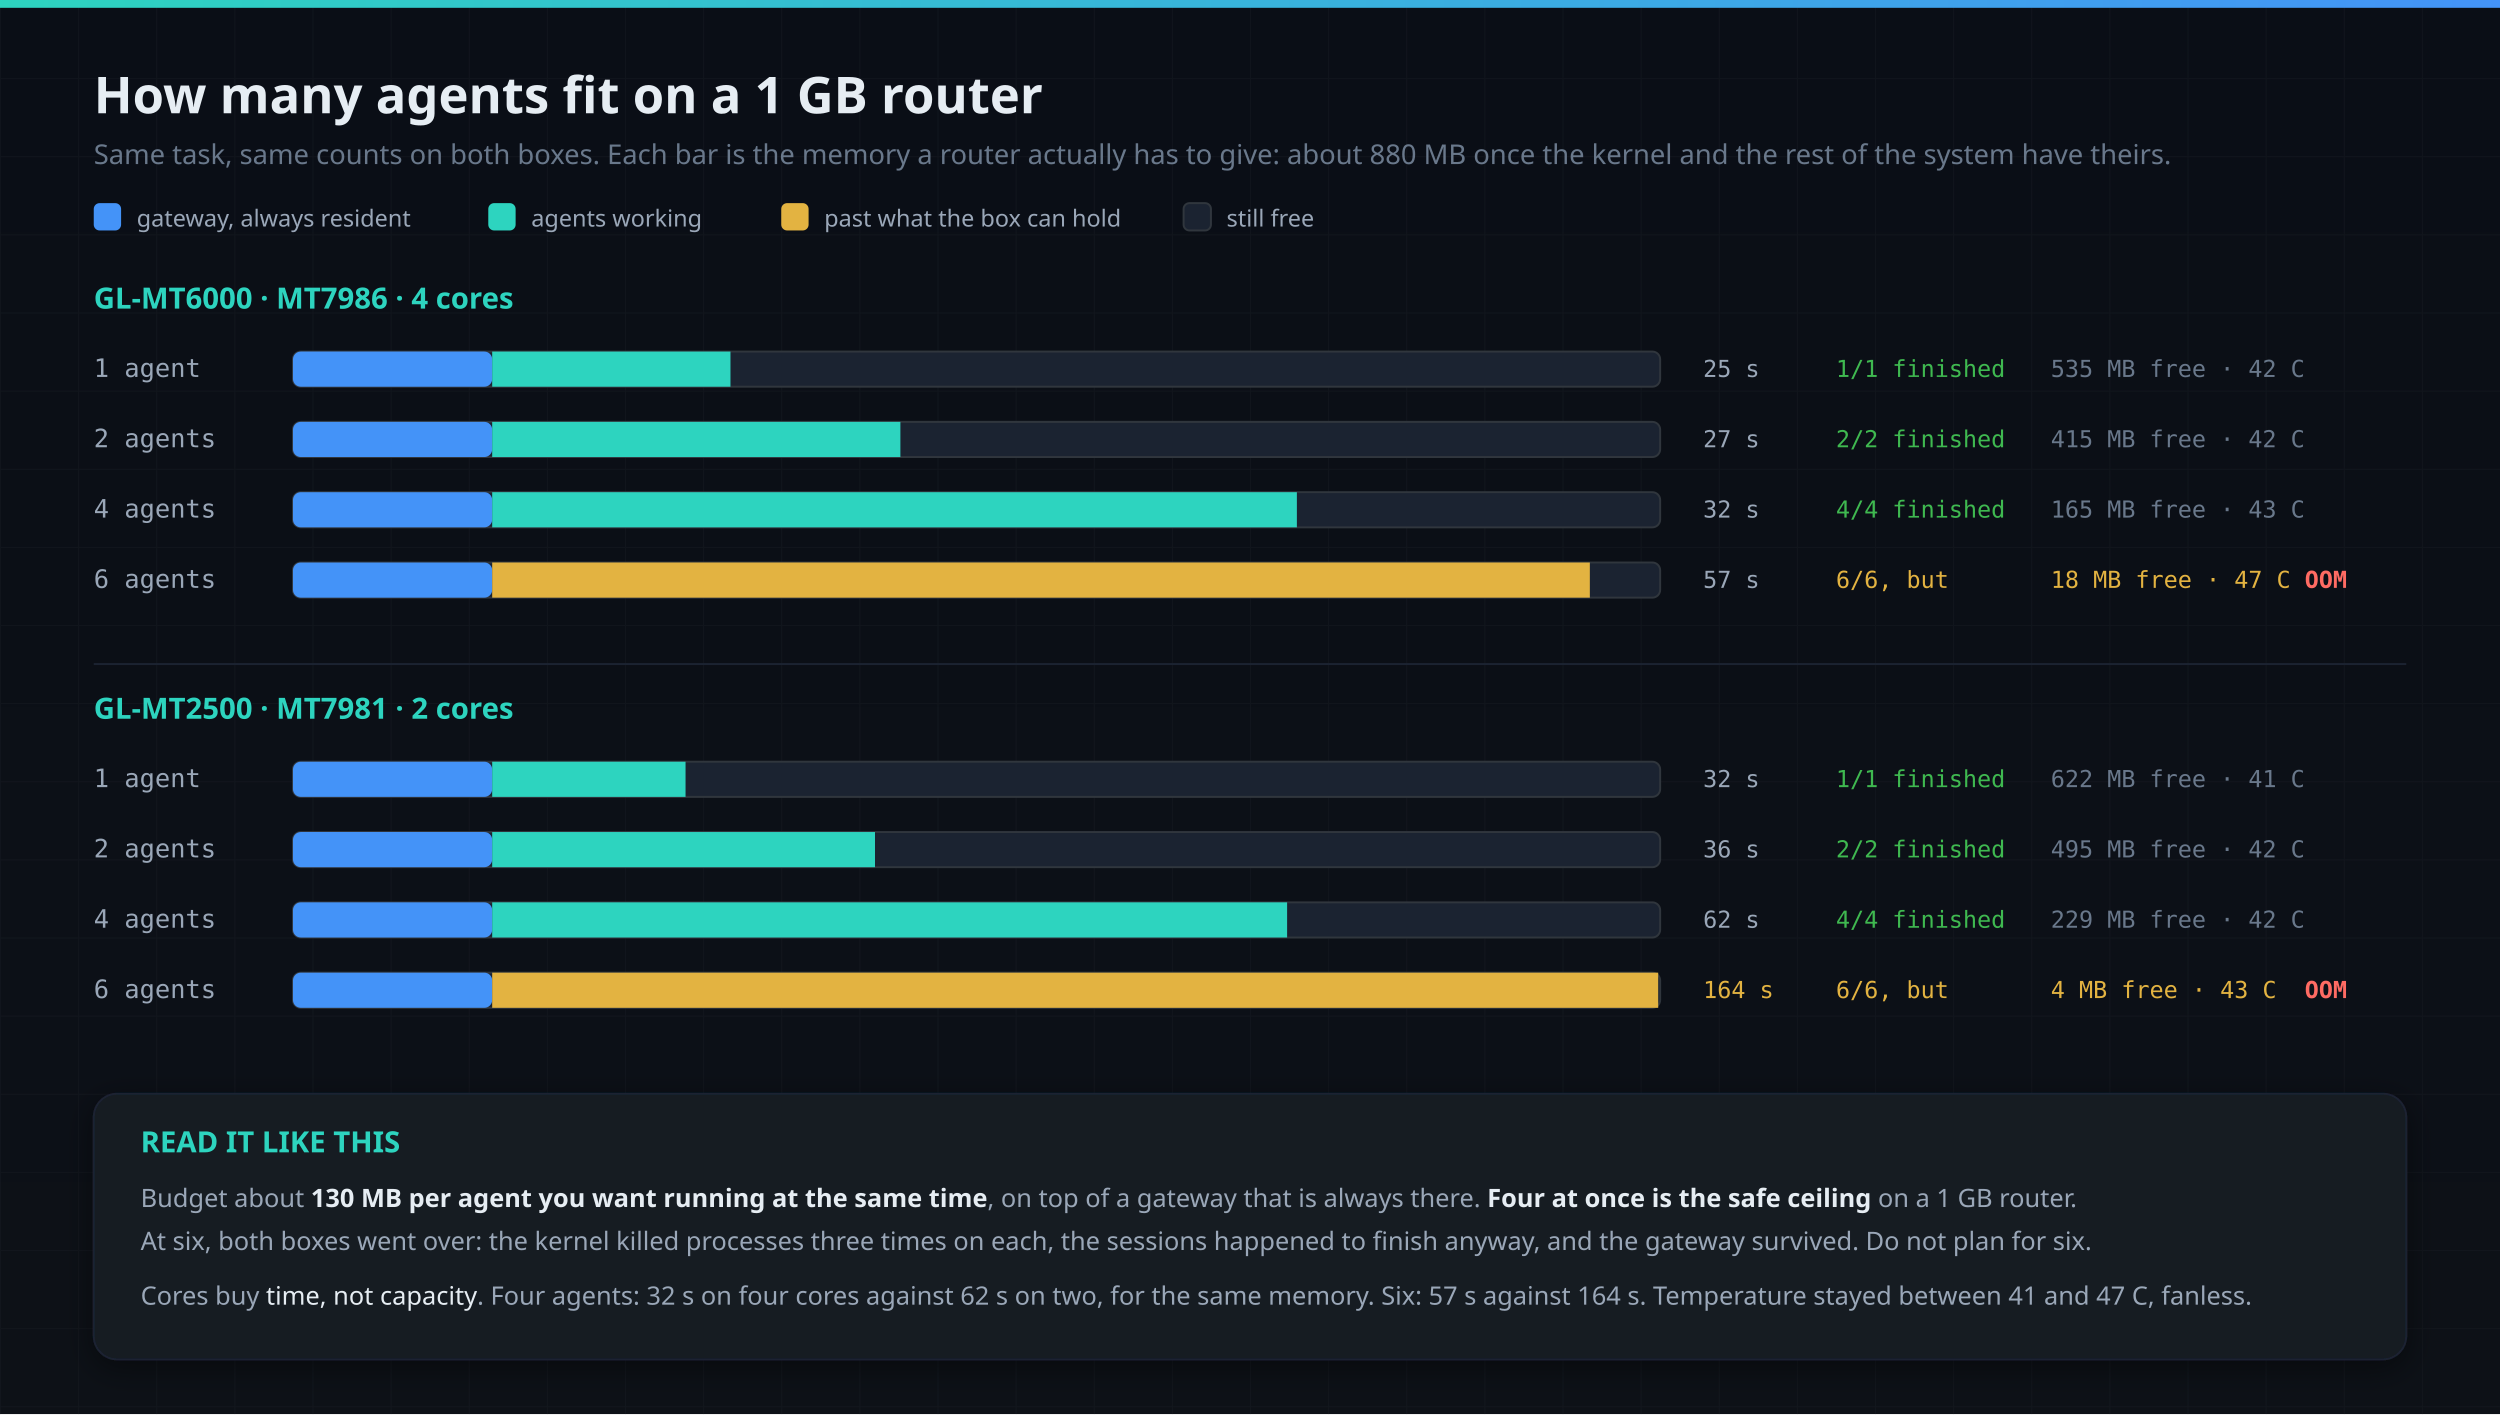
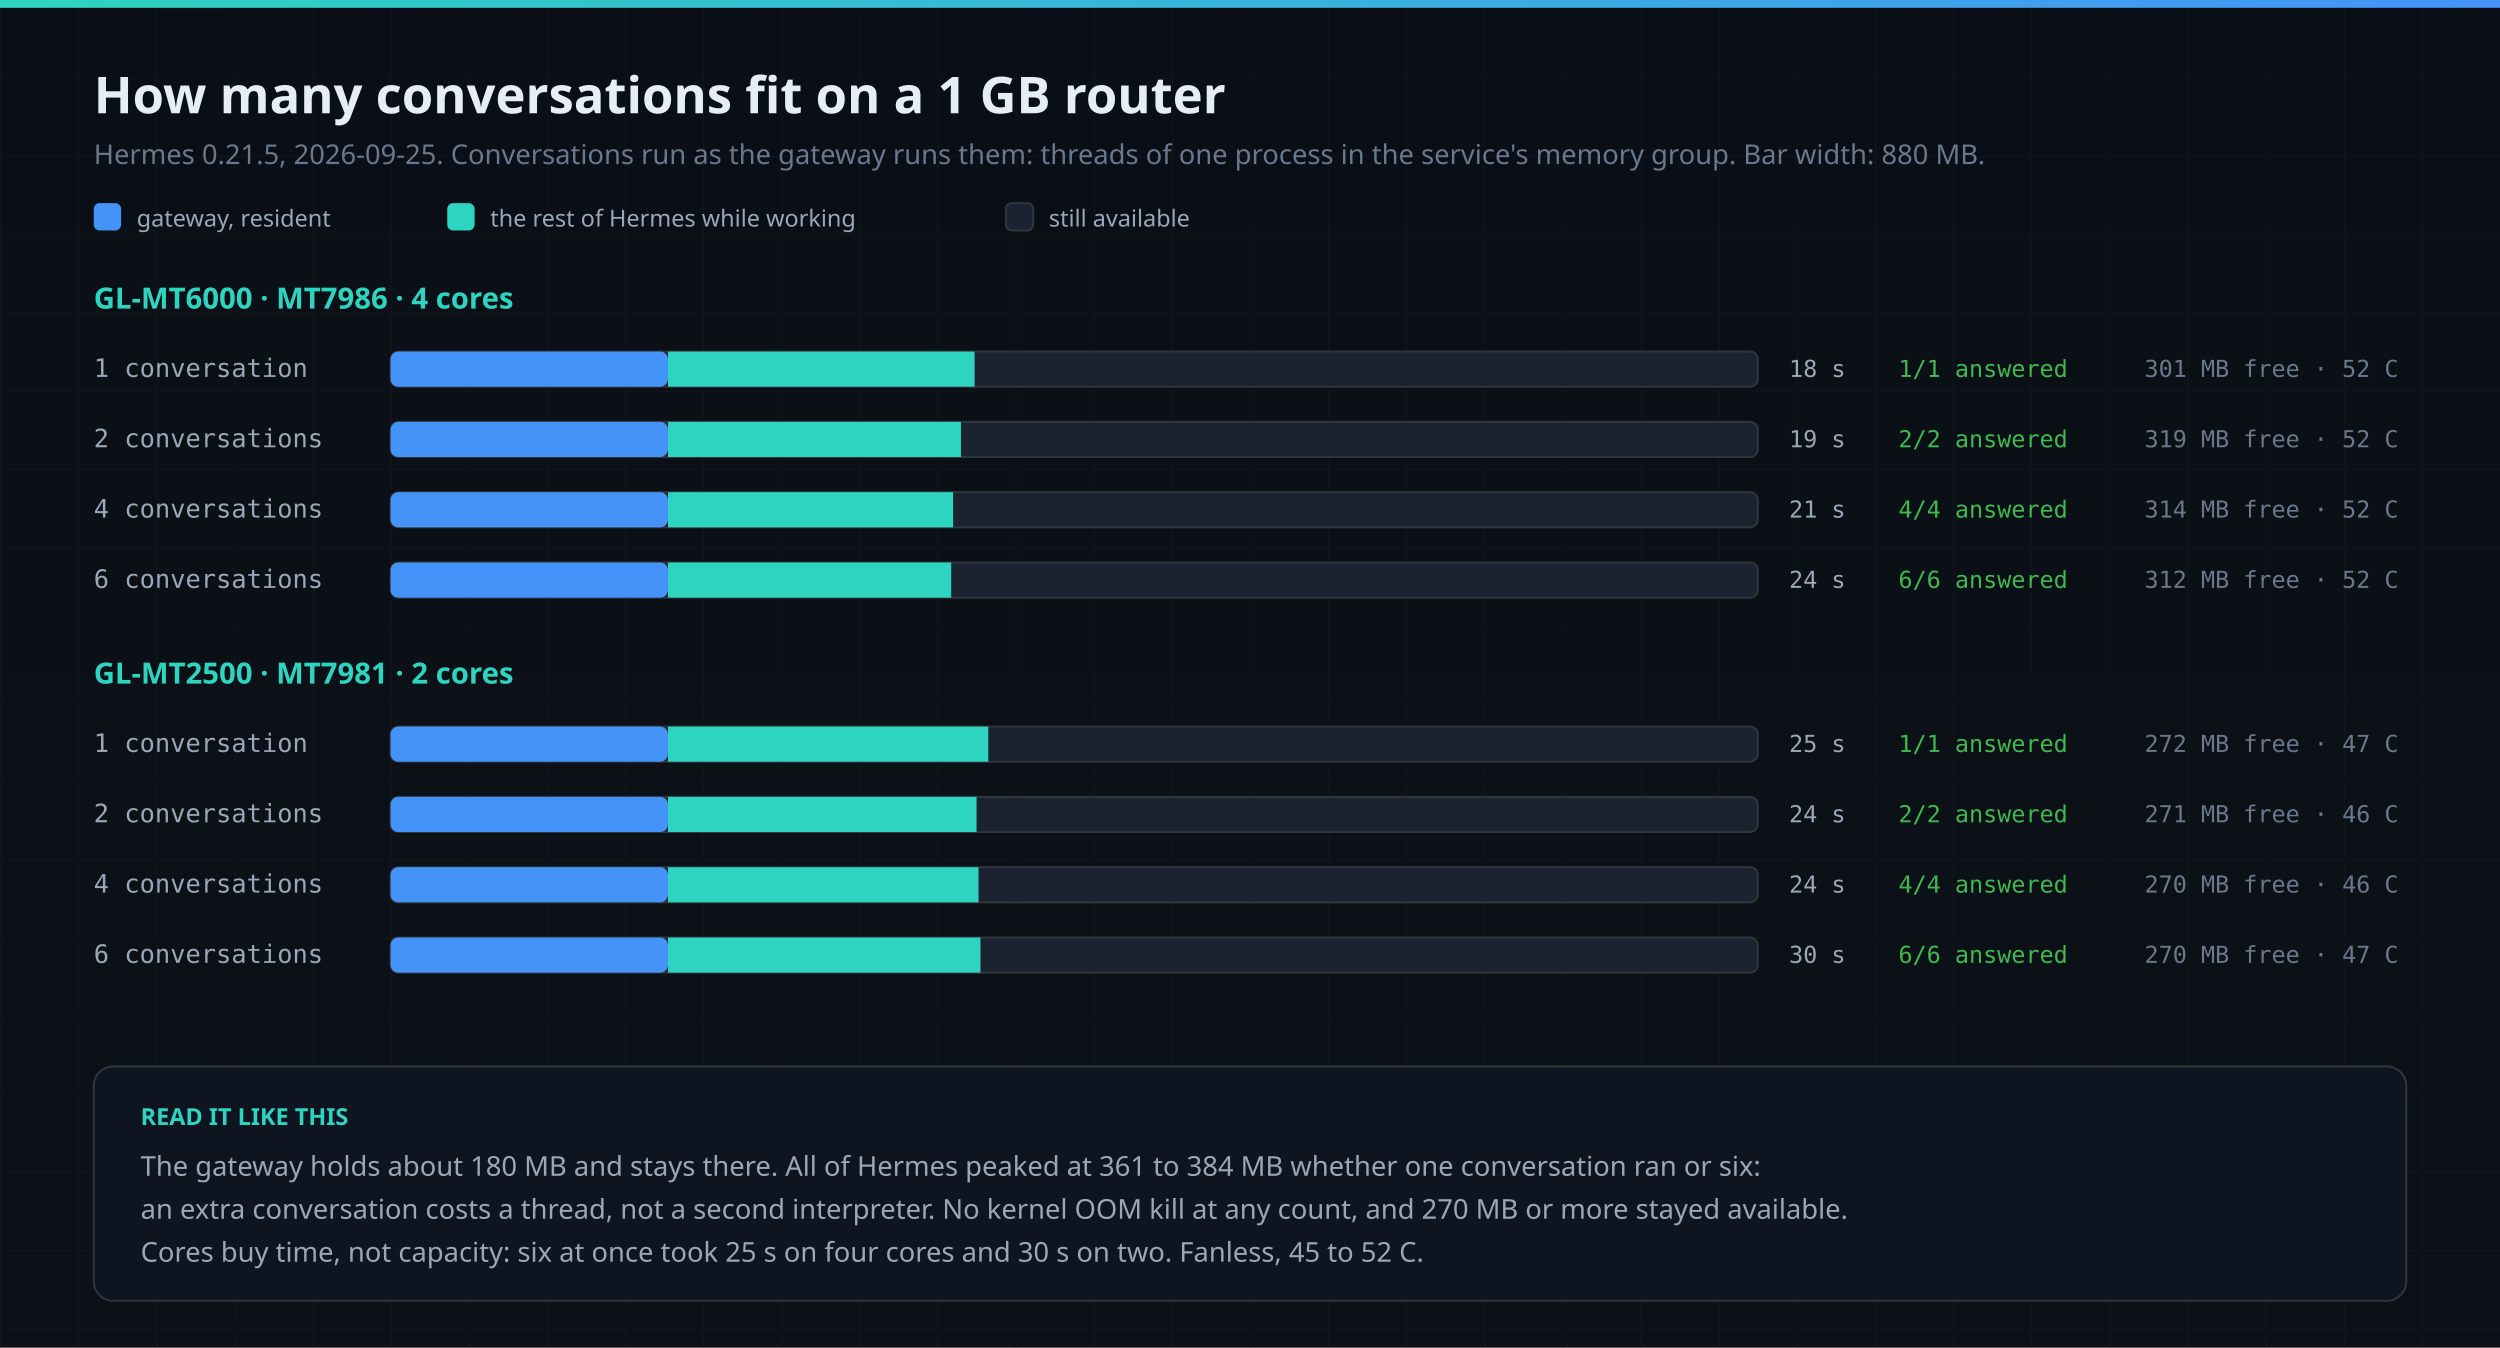
- <svg xmlns="http://www.w3.org/2000/svg" width="1280" height="724" viewBox="0 0 1280 724" role="img" aria-label="How many agents fit on a 1 GB router: one, two, four and six concurrent agents on each of two boxes, with the point where the kernel starts killing processes">
+ <svg xmlns="http://www.w3.org/2000/svg" width="1280" height="690" viewBox="0 0 1280 690" role="img" aria-label="How many conversations fit on a 1 GB router: one, two, four and six at once on each of two boxes, Hermes 0.21.5, no kernel OOM kill at any count">
  <defs>
    <linearGradient id="bg" x1="0" y1="0" x2="0" y2="1">
      <stop offset="0" stop-color="#0a0e16" />
      <stop offset="1" stop-color="#0d1117" />
    </linearGradient>
    <linearGradient id="accent" x1="0" y1="0" x2="1" y2="0">
      <stop offset="0" stop-color="#2dd4bf" />
      <stop offset="1" stop-color="#4493f8" />
    </linearGradient>
    <pattern id="grid" width="40" height="40" patternUnits="userSpaceOnUse">
      <path d="M 40 0 L 0 0 0 40" fill="none" stroke="#161b22" stroke-width="1" />
    </pattern>
-     <filter id="soft" x="-20%" y="-20%" width="140%" height="140%">
-       <feDropShadow dx="0" dy="4" stdDeviation="8" flood-color="#000000" flood-opacity="0.45" />
-     </filter>
  </defs>
-   <rect width="1280" height="724" fill="url(#bg)" />
-   <rect width="1280" height="724" fill="url(#grid)" opacity="0.5" />
+   <rect width="1280" height="690" fill="url(#bg)" />
+   <rect width="1280" height="690" fill="url(#grid)" opacity="0.5" />
  <rect width="1280" height="4" fill="url(#accent)" />
-   <text x="48" y="58" font-family="ui-sans-serif,system-ui,sans-serif" font-size="26" font-weight="600" fill="#e6edf3">How many agents fit on a 1 GB router</text>
-   <text x="48" y="84" font-family="ui-sans-serif,system-ui,sans-serif" font-size="14" fill="#69788b">Same task, same counts on both boxes. Each bar is the memory a router actually has to give: about 880 MB once the kernel and the rest of the system have theirs.</text>
+   <text x="48" y="58" font-family="ui-sans-serif,system-ui,sans-serif" font-size="26" fill="#e6edf3" font-weight="600">How many conversations fit on a 1 GB router</text>
+   <text x="48" y="84" font-family="ui-sans-serif,system-ui,sans-serif" font-size="14" fill="#69788b">Hermes 0.21.5, 2026-09-25. Conversations run as the gateway runs them: threads of one process in the service's memory group. Bar width: 880 MB.</text>
  <rect x="48" y="104" width="14" height="14" rx="3" fill="#4493f8" />
-   <text x="70" y="116" font-family="ui-sans-serif,system-ui,sans-serif" font-size="12" fill="#9aa7b8">gateway, always resident</text>
-   <rect x="250" y="104" width="14" height="14" rx="3" fill="#2dd4bf" />
-   <text x="272" y="116" font-family="ui-sans-serif,system-ui,sans-serif" font-size="12" fill="#9aa7b8">agents working</text>
-   <rect x="400" y="104" width="14" height="14" rx="3" fill="#e3b341" />
-   <text x="422" y="116" font-family="ui-sans-serif,system-ui,sans-serif" font-size="12" fill="#9aa7b8">past what the box can hold</text>
-   <rect x="606" y="104" width="14" height="14" rx="3" fill="#1b2331" stroke="#30363d" />
-   <text x="628" y="116" font-family="ui-sans-serif,system-ui,sans-serif" font-size="12" fill="#9aa7b8">still free</text>
-   <g font-family="ui-monospace,SFMono-Regular,Menlo,monospace" font-size="13">
-     <text x="48" y="158" font-family="ui-sans-serif,system-ui,sans-serif" font-size="15" font-weight="600" fill="#2dd4bf">GL-MT6000 · MT7986 · 4 cores</text>
-     <text x="48" y="193" fill="#9aa7b8">1 agent</text>
-     <rect x="150" y="180" width="700" height="18" rx="4" fill="#1b2331" stroke="#30363d" />
-     <rect x="150" y="180" width="102" height="18" rx="4" fill="#4493f8" />
-     <rect x="252" y="180" width="122" height="18" fill="#2dd4bf" />
-     <text x="872" y="193" fill="#9aa7b8" font-size="12">25 s</text>
-     <text x="940" y="193" fill="#3fb950" font-size="12">1/1 finished</text>
-     <text x="1050" y="193" fill="#69788b" font-size="12">535 MB free · 42 C</text>
-     <text x="48" y="229" fill="#9aa7b8">2 agents</text>
-     <rect x="150" y="216" width="700" height="18" rx="4" fill="#1b2331" stroke="#30363d" />
-     <rect x="150" y="216" width="102" height="18" rx="4" fill="#4493f8" />
-     <rect x="252" y="216" width="209" height="18" fill="#2dd4bf" />
-     <text x="872" y="229" fill="#9aa7b8" font-size="12">27 s</text>
-     <text x="940" y="229" fill="#3fb950" font-size="12">2/2 finished</text>
-     <text x="1050" y="229" fill="#69788b" font-size="12">415 MB free · 42 C</text>
-     <text x="48" y="265" fill="#9aa7b8">4 agents</text>
-     <rect x="150" y="252" width="700" height="18" rx="4" fill="#1b2331" stroke="#30363d" />
-     <rect x="150" y="252" width="102" height="18" rx="4" fill="#4493f8" />
-     <rect x="252" y="252" width="412" height="18" fill="#2dd4bf" />
-     <text x="872" y="265" fill="#9aa7b8" font-size="12">32 s</text>
-     <text x="940" y="265" fill="#3fb950" font-size="12">4/4 finished</text>
-     <text x="1050" y="265" fill="#69788b" font-size="12">165 MB free · 43 C</text>
-     <text x="48" y="301" fill="#9aa7b8">6 agents</text>
-     <rect x="150" y="288" width="700" height="18" rx="4" fill="#1b2331" stroke="#30363d" />
-     <rect x="150" y="288" width="102" height="18" rx="4" fill="#4493f8" />
-     <rect x="252" y="288" width="562" height="18" fill="#e3b341" />
-     <text x="872" y="301" fill="#9aa7b8" font-size="12">57 s</text>
-     <text x="940" y="301" fill="#e3b341" font-size="12">6/6, but</text>
-     <text x="1050" y="301" fill="#e3b341" font-size="12">18 MB free · 47 C</text>
-     <text x="1180" y="301" fill="#ff6b63" font-size="12" font-weight="600">OOM</text>
-   </g>
-   <line x1="48" y1="340" x2="1232" y2="340" stroke="#1b2331" />
-   <g font-family="ui-monospace,SFMono-Regular,Menlo,monospace" font-size="13">
-     <text x="48" y="368" font-family="ui-sans-serif,system-ui,sans-serif" font-size="15" font-weight="600" fill="#2dd4bf">GL-MT2500 · MT7981 · 2 cores</text>
-     <text x="48" y="403" fill="#9aa7b8">1 agent</text>
-     <rect x="150" y="390" width="700" height="18" rx="4" fill="#1b2331" stroke="#30363d" />
-     <rect x="150" y="390" width="102" height="18" rx="4" fill="#4493f8" />
-     <rect x="252" y="390" width="99" height="18" fill="#2dd4bf" />
-     <text x="872" y="403" fill="#9aa7b8" font-size="12">32 s</text>
-     <text x="940" y="403" fill="#3fb950" font-size="12">1/1 finished</text>
-     <text x="1050" y="403" fill="#69788b" font-size="12">622 MB free · 41 C</text>
-     <text x="48" y="439" fill="#9aa7b8">2 agents</text>
-     <rect x="150" y="426" width="700" height="18" rx="4" fill="#1b2331" stroke="#30363d" />
-     <rect x="150" y="426" width="102" height="18" rx="4" fill="#4493f8" />
-     <rect x="252" y="426" width="196" height="18" fill="#2dd4bf" />
-     <text x="872" y="439" fill="#9aa7b8" font-size="12">36 s</text>
-     <text x="940" y="439" fill="#3fb950" font-size="12">2/2 finished</text>
-     <text x="1050" y="439" fill="#69788b" font-size="12">495 MB free · 42 C</text>
-     <text x="48" y="475" fill="#9aa7b8">4 agents</text>
-     <rect x="150" y="462" width="700" height="18" rx="4" fill="#1b2331" stroke="#30363d" />
-     <rect x="150" y="462" width="102" height="18" rx="4" fill="#4493f8" />
-     <rect x="252" y="462" width="407" height="18" fill="#2dd4bf" />
-     <text x="872" y="475" fill="#9aa7b8" font-size="12">62 s</text>
-     <text x="940" y="475" fill="#3fb950" font-size="12">4/4 finished</text>
-     <text x="1050" y="475" fill="#69788b" font-size="12">229 MB free · 42 C</text>
-     <text x="48" y="511" fill="#9aa7b8">6 agents</text>
-     <rect x="150" y="498" width="700" height="18" rx="4" fill="#1b2331" stroke="#30363d" />
-     <rect x="150" y="498" width="102" height="18" rx="4" fill="#4493f8" />
-     <rect x="252" y="498" width="597" height="18" fill="#e3b341" />
-     <text x="872" y="511" fill="#e3b341" font-size="12">164 s</text>
-     <text x="940" y="511" fill="#e3b341" font-size="12">6/6, but</text>
-     <text x="1050" y="511" fill="#e3b341" font-size="12">4 MB free · 43 C</text>
-     <text x="1180" y="511" fill="#ff6b63" font-size="12" font-weight="600">OOM</text>
-   </g>
-   <rect x="48" y="560" width="1184" height="136" rx="12" fill="#141a23" stroke="#1b2331" filter="url(#soft)" />
-   <text x="72" y="590" font-family="ui-sans-serif,system-ui,sans-serif" font-size="15" font-weight="600" fill="#2dd4bf">READ IT LIKE THIS</text>
-   <g font-family="ui-sans-serif,system-ui,sans-serif" font-size="13" fill="#9aa7b8">
-     <text x="72" y="618">Budget about <tspan fill="#e6edf3" font-weight="600">130 MB per agent you want running at the same time</tspan>, on top of a gateway that is always there. <tspan fill="#e6edf3" font-weight="600">Four at once is the safe ceiling</tspan> on a 1 GB router.</text>
-     <text x="72" y="640">At six, both boxes went over: the kernel killed processes three times on each, the sessions happened to finish anyway, and the gateway survived. Do not plan for six.</text>
-     <text x="72" y="668">Cores buy <tspan fill="#e6edf3">time, not capacity</tspan>. Four agents: 32 s on four cores against 62 s on two, for the same memory. Six: 57 s against 164 s. Temperature stayed between 41 and 47 C, fanless.</text>
-   </g>
+   <text x="70" y="116" font-family="ui-sans-serif,system-ui,sans-serif" font-size="12" fill="#9aa7b8">gateway, resident</text>
+   <rect x="229" y="104" width="14" height="14" rx="3" fill="#2dd4bf" />
+   <text x="251" y="116" font-family="ui-sans-serif,system-ui,sans-serif" font-size="12" fill="#9aa7b8">the rest of Hermes while working</text>
+   <rect x="515" y="104" width="14" height="14" rx="3" fill="#1b2331" stroke="#30363d" />
+   <text x="537" y="116" font-family="ui-sans-serif,system-ui,sans-serif" font-size="12" fill="#9aa7b8">still available</text>
+   <text x="48" y="158" font-family="ui-sans-serif,system-ui,sans-serif" font-size="15" fill="#2dd4bf" font-weight="600">GL-MT6000 · MT7986 · 4 cores</text>
+   <text x="48" y="193" font-family="ui-monospace,SFMono-Regular,Menlo,monospace" font-size="13" fill="#9aa7b8">1 conversation</text>
+   <rect x="200" y="180" width="700" height="18" rx="4" fill="#1b2331" stroke="#30363d" />
+   <rect x="200" y="180" width="142" height="18" rx="4" fill="#4493f8" />
+   <rect x="342" y="180" width="157" height="18" fill="#2dd4bf" />
+   <text x="916" y="193" font-family="ui-monospace,SFMono-Regular,Menlo,monospace" font-size="12" fill="#9aa7b8">18 s</text>
+   <text x="972" y="193" font-family="ui-monospace,SFMono-Regular,Menlo,monospace" font-size="12" fill="#3fb950">1/1 answered</text>
+   <text x="1098" y="193" font-family="ui-monospace,SFMono-Regular,Menlo,monospace" font-size="12" fill="#69788b">301 MB free · 52 C</text>
+   <text x="48" y="229" font-family="ui-monospace,SFMono-Regular,Menlo,monospace" font-size="13" fill="#9aa7b8">2 conversations</text>
+   <rect x="200" y="216" width="700" height="18" rx="4" fill="#1b2331" stroke="#30363d" />
+   <rect x="200" y="216" width="142" height="18" rx="4" fill="#4493f8" />
+   <rect x="342" y="216" width="150" height="18" fill="#2dd4bf" />
+   <text x="916" y="229" font-family="ui-monospace,SFMono-Regular,Menlo,monospace" font-size="12" fill="#9aa7b8">19 s</text>
+   <text x="972" y="229" font-family="ui-monospace,SFMono-Regular,Menlo,monospace" font-size="12" fill="#3fb950">2/2 answered</text>
+   <text x="1098" y="229" font-family="ui-monospace,SFMono-Regular,Menlo,monospace" font-size="12" fill="#69788b">319 MB free · 52 C</text>
+   <text x="48" y="265" font-family="ui-monospace,SFMono-Regular,Menlo,monospace" font-size="13" fill="#9aa7b8">4 conversations</text>
+   <rect x="200" y="252" width="700" height="18" rx="4" fill="#1b2331" stroke="#30363d" />
+   <rect x="200" y="252" width="142" height="18" rx="4" fill="#4493f8" />
+   <rect x="342" y="252" width="146" height="18" fill="#2dd4bf" />
+   <text x="916" y="265" font-family="ui-monospace,SFMono-Regular,Menlo,monospace" font-size="12" fill="#9aa7b8">21 s</text>
+   <text x="972" y="265" font-family="ui-monospace,SFMono-Regular,Menlo,monospace" font-size="12" fill="#3fb950">4/4 answered</text>
+   <text x="1098" y="265" font-family="ui-monospace,SFMono-Regular,Menlo,monospace" font-size="12" fill="#69788b">314 MB free · 52 C</text>
+   <text x="48" y="301" font-family="ui-monospace,SFMono-Regular,Menlo,monospace" font-size="13" fill="#9aa7b8">6 conversations</text>
+   <rect x="200" y="288" width="700" height="18" rx="4" fill="#1b2331" stroke="#30363d" />
+   <rect x="200" y="288" width="142" height="18" rx="4" fill="#4493f8" />
+   <rect x="342" y="288" width="145" height="18" fill="#2dd4bf" />
+   <text x="916" y="301" font-family="ui-monospace,SFMono-Regular,Menlo,monospace" font-size="12" fill="#9aa7b8">24 s</text>
+   <text x="972" y="301" font-family="ui-monospace,SFMono-Regular,Menlo,monospace" font-size="12" fill="#3fb950">6/6 answered</text>
+   <text x="1098" y="301" font-family="ui-monospace,SFMono-Regular,Menlo,monospace" font-size="12" fill="#69788b">312 MB free · 52 C</text>
+   <text x="48" y="350" font-family="ui-sans-serif,system-ui,sans-serif" font-size="15" fill="#2dd4bf" font-weight="600">GL-MT2500 · MT7981 · 2 cores</text>
+   <text x="48" y="385" font-family="ui-monospace,SFMono-Regular,Menlo,monospace" font-size="13" fill="#9aa7b8">1 conversation</text>
+   <rect x="200" y="372" width="700" height="18" rx="4" fill="#1b2331" stroke="#30363d" />
+   <rect x="200" y="372" width="142" height="18" rx="4" fill="#4493f8" />
+   <rect x="342" y="372" width="164" height="18" fill="#2dd4bf" />
+   <text x="916" y="385" font-family="ui-monospace,SFMono-Regular,Menlo,monospace" font-size="12" fill="#9aa7b8">25 s</text>
+   <text x="972" y="385" font-family="ui-monospace,SFMono-Regular,Menlo,monospace" font-size="12" fill="#3fb950">1/1 answered</text>
+   <text x="1098" y="385" font-family="ui-monospace,SFMono-Regular,Menlo,monospace" font-size="12" fill="#69788b">272 MB free · 47 C</text>
+   <text x="48" y="421" font-family="ui-monospace,SFMono-Regular,Menlo,monospace" font-size="13" fill="#9aa7b8">2 conversations</text>
+   <rect x="200" y="408" width="700" height="18" rx="4" fill="#1b2331" stroke="#30363d" />
+   <rect x="200" y="408" width="142" height="18" rx="4" fill="#4493f8" />
+   <rect x="342" y="408" width="158" height="18" fill="#2dd4bf" />
+   <text x="916" y="421" font-family="ui-monospace,SFMono-Regular,Menlo,monospace" font-size="12" fill="#9aa7b8">24 s</text>
+   <text x="972" y="421" font-family="ui-monospace,SFMono-Regular,Menlo,monospace" font-size="12" fill="#3fb950">2/2 answered</text>
+   <text x="1098" y="421" font-family="ui-monospace,SFMono-Regular,Menlo,monospace" font-size="12" fill="#69788b">271 MB free · 46 C</text>
+   <text x="48" y="457" font-family="ui-monospace,SFMono-Regular,Menlo,monospace" font-size="13" fill="#9aa7b8">4 conversations</text>
+   <rect x="200" y="444" width="700" height="18" rx="4" fill="#1b2331" stroke="#30363d" />
+   <rect x="200" y="444" width="142" height="18" rx="4" fill="#4493f8" />
+   <rect x="342" y="444" width="159" height="18" fill="#2dd4bf" />
+   <text x="916" y="457" font-family="ui-monospace,SFMono-Regular,Menlo,monospace" font-size="12" fill="#9aa7b8">24 s</text>
+   <text x="972" y="457" font-family="ui-monospace,SFMono-Regular,Menlo,monospace" font-size="12" fill="#3fb950">4/4 answered</text>
+   <text x="1098" y="457" font-family="ui-monospace,SFMono-Regular,Menlo,monospace" font-size="12" fill="#69788b">270 MB free · 46 C</text>
+   <text x="48" y="493" font-family="ui-monospace,SFMono-Regular,Menlo,monospace" font-size="13" fill="#9aa7b8">6 conversations</text>
+   <rect x="200" y="480" width="700" height="18" rx="4" fill="#1b2331" stroke="#30363d" />
+   <rect x="200" y="480" width="142" height="18" rx="4" fill="#4493f8" />
+   <rect x="342" y="480" width="160" height="18" fill="#2dd4bf" />
+   <text x="916" y="493" font-family="ui-monospace,SFMono-Regular,Menlo,monospace" font-size="12" fill="#9aa7b8">30 s</text>
+   <text x="972" y="493" font-family="ui-monospace,SFMono-Regular,Menlo,monospace" font-size="12" fill="#3fb950">6/6 answered</text>
+   <text x="1098" y="493" font-family="ui-monospace,SFMono-Regular,Menlo,monospace" font-size="12" fill="#69788b">270 MB free · 47 C</text>
+   <rect x="48" y="546" width="1184" height="120" rx="10" fill="#0f1520" stroke="#30363d" />
+   <text x="72" y="576" font-family="ui-sans-serif,system-ui,sans-serif" font-size="12" fill="#2dd4bf" font-weight="600">READ IT LIKE THIS</text>
+   <text x="72" y="602" font-family="ui-sans-serif,system-ui,sans-serif" font-size="14" fill="#9aa7b8">The gateway holds about 180 MB and stays there. All of Hermes peaked at 361 to 384 MB whether one conversation ran or six:</text>
+   <text x="72" y="624" font-family="ui-sans-serif,system-ui,sans-serif" font-size="14" fill="#9aa7b8">an extra conversation costs a thread, not a second interpreter. No kernel OOM kill at any count, and 270 MB or more stayed available.</text>
+   <text x="72" y="646" font-family="ui-sans-serif,system-ui,sans-serif" font-size="14" fill="#9aa7b8">Cores buy time, not capacity: six at once took 25 s on four cores and 30 s on two. Fanless, 45 to 52 C.</text>
</svg>
